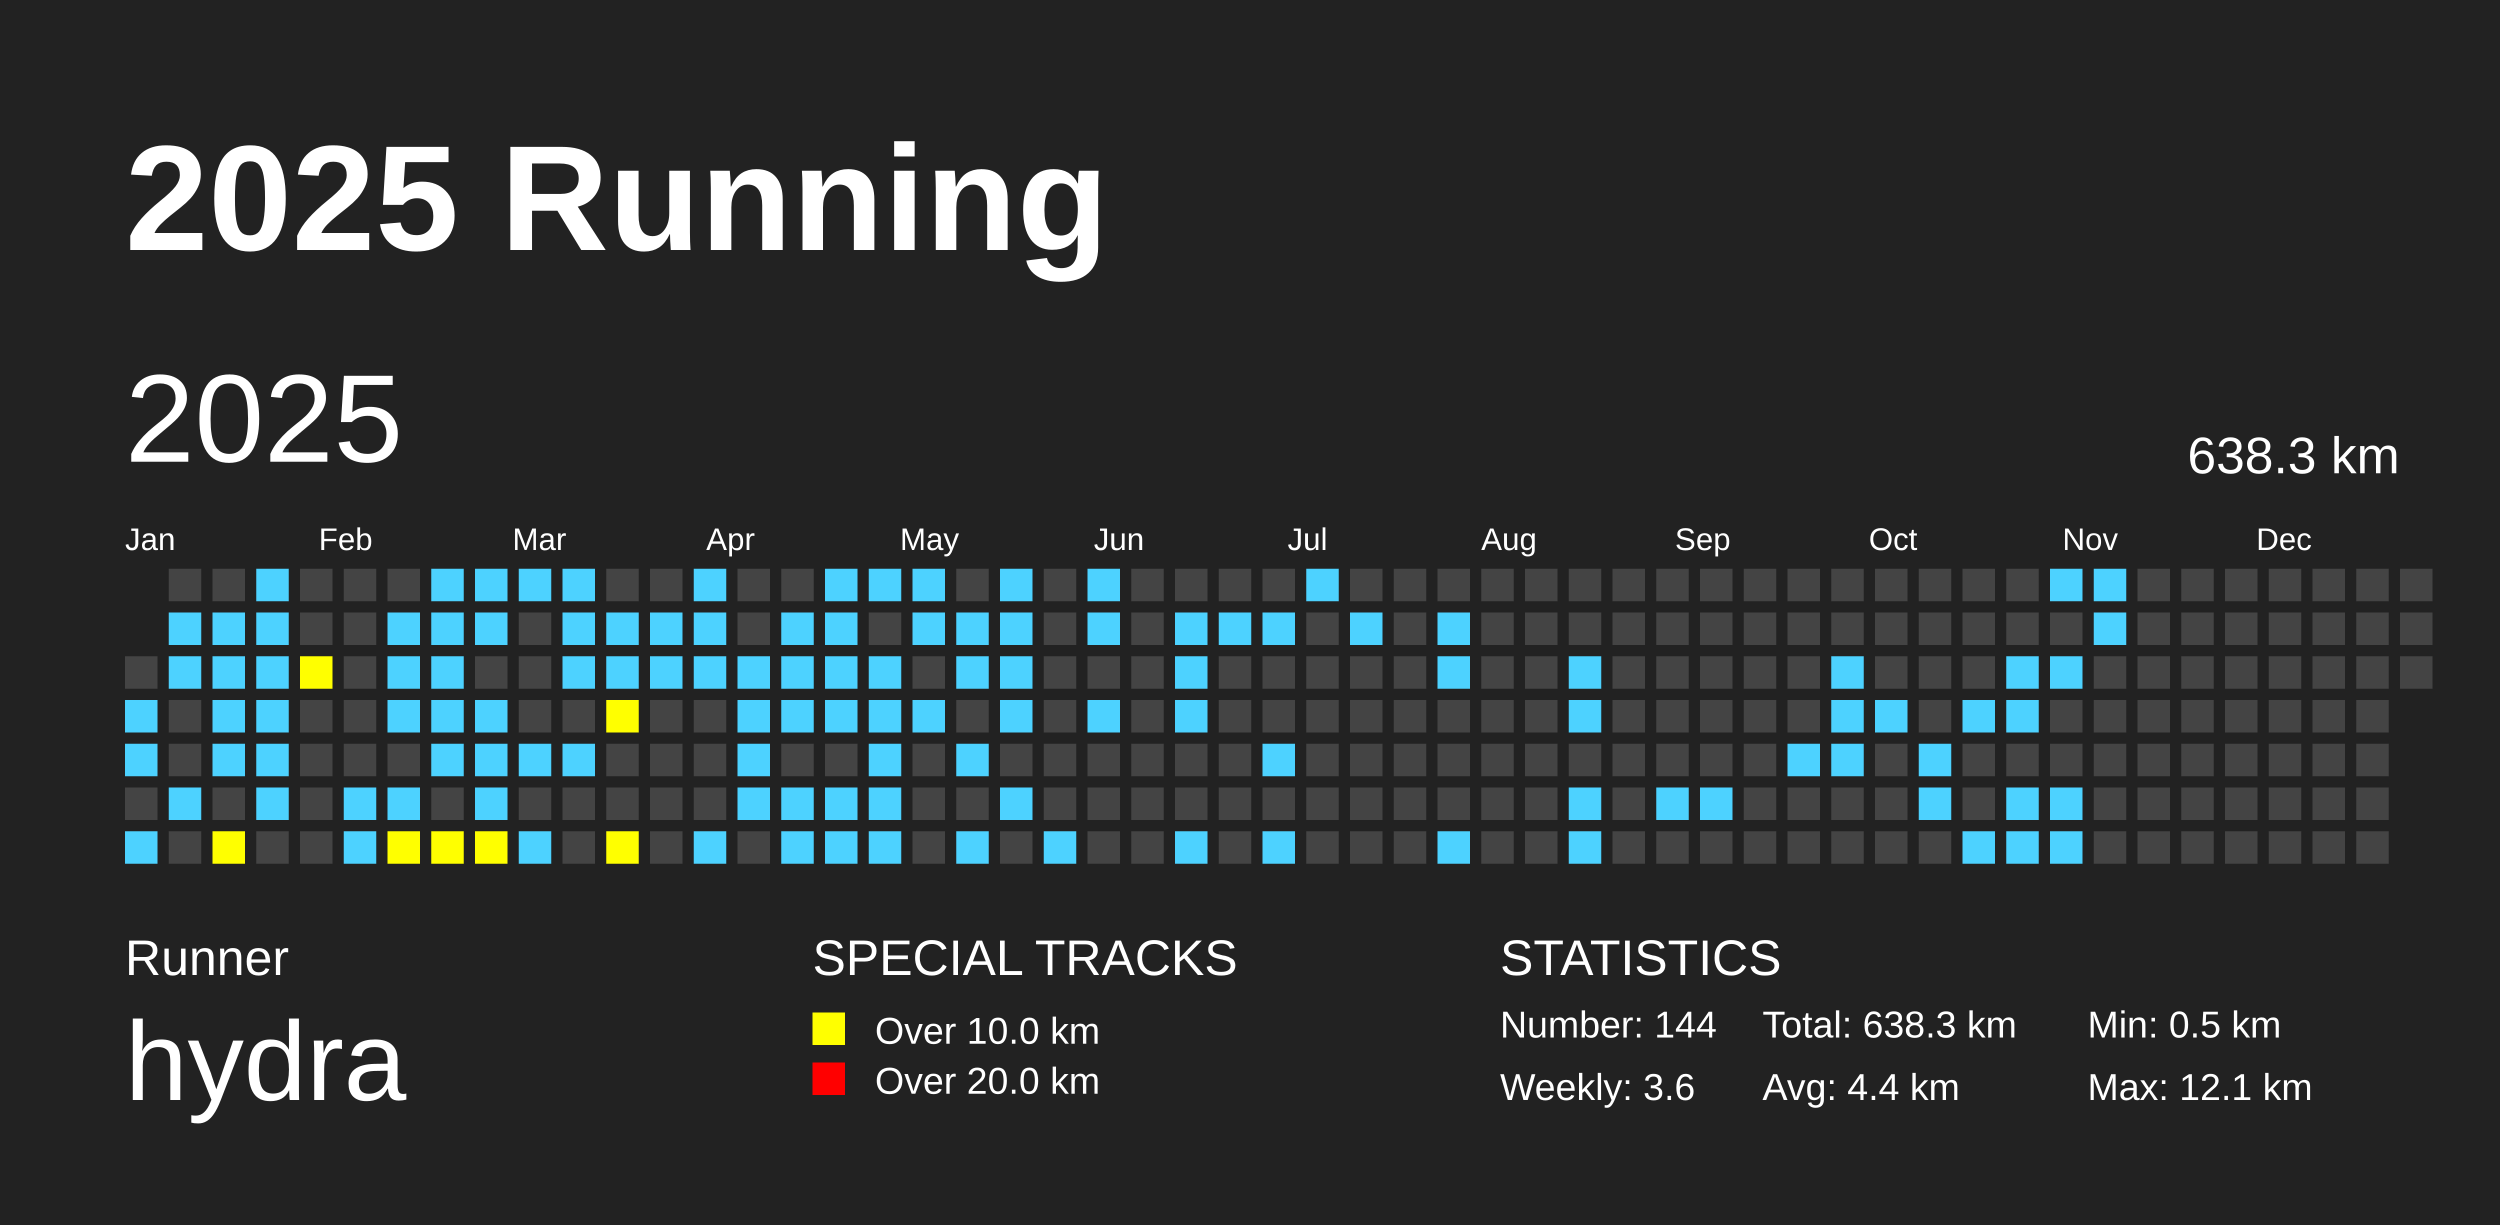
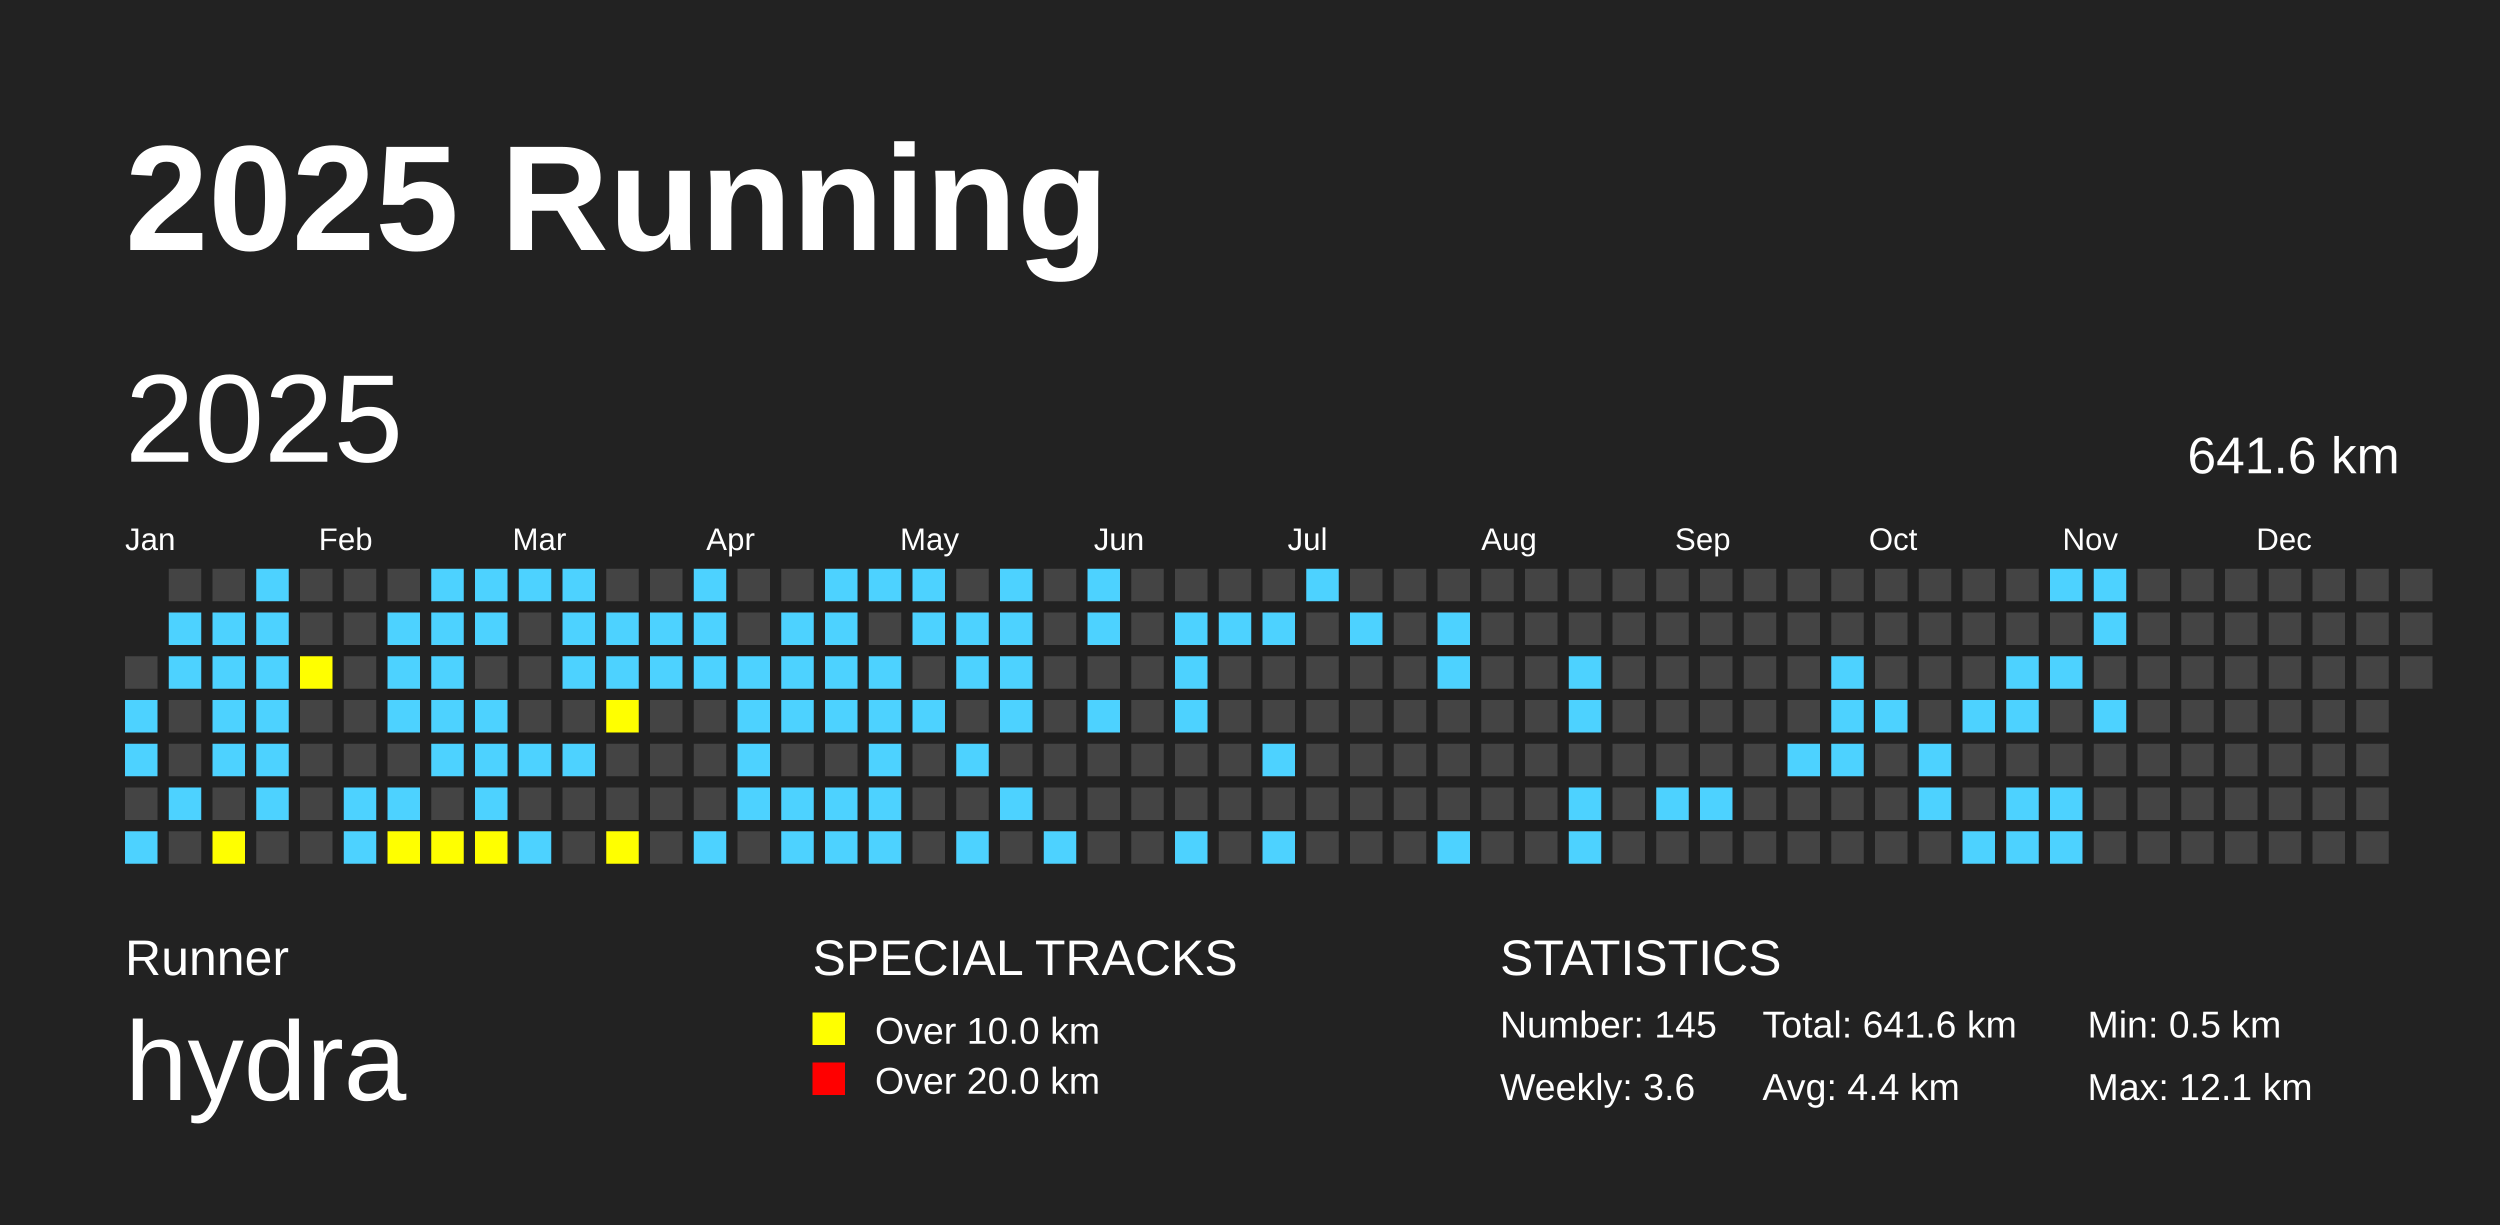
<svg xmlns="http://www.w3.org/2000/svg" baseProfile="full" height="98mm" version="1.1" viewBox="0,0,200,98" width="200mm">
  <defs />
  <rect fill="#222222" height="98" width="200" x="0" y="0" />
  <text fill="#FFFFFF" style="font-size:12px; font-family:Arial; font-weight:bold;" x="10" y="20">2025 Running</text>
  <text fill="#FFFFFF" style="font-size:4px; font-family:Arial" x="10" y="78">Runner</text>
  <text fill="#FFFFFF" style="font-size:9px; font-family:Arial" x="10" y="88">hydra</text>
  <text fill="#FFFFFF" style="font-size:4px; font-family:Arial" x="65" y="78">SPECIAL TRACKS</text>
  <rect fill="yellow" height="2.6" width="2.6" x="65" y="81" />
  <text fill="#FFFFFF" style="font-size:3px; font-family:Arial" x="70" y="83.5">Over 10.0 km</text>
  <rect fill="red" height="2.6" width="2.6" x="65" y="85" />
  <text fill="#FFFFFF" style="font-size:3px; font-family:Arial" x="70" y="87.5">Over 20.0 km</text>
  <text fill="#FFFFFF" style="font-size:4px; font-family:Arial" x="120" y="78">STATISTICS</text>
-   <text fill="#FFFFFF" style="font-size:3px; font-family:Arial" x="120" y="83">Number: 144</text>
+   <text fill="#FFFFFF" style="font-size:3px; font-family:Arial" x="120" y="83">Number: 145</text>
  <text fill="#FFFFFF" style="font-size:3px; font-family:Arial" x="120" y="88">Weekly: 3.6</text>
-   <text fill="#FFFFFF" style="font-size:3px; font-family:Arial" x="141" y="83">Total: 638.3 km</text>
+   <text fill="#FFFFFF" style="font-size:3px; font-family:Arial" x="141" y="83">Total: 641.6 km</text>
  <text fill="#FFFFFF" style="font-size:3px; font-family:Arial" x="141" y="88">Avg: 4.4 km</text>
  <text fill="#FFFFFF" style="font-size:3px; font-family:Arial" x="167" y="83">Min: 0.5 km</text>
  <text fill="#FFFFFF" style="font-size:3px; font-family:Arial" x="167" y="88">Max: 12.1 km</text>
  <text dominant-baseline="hanging" fill="#FFFFFF" style="font-size:10.0px; font-family:Arial;" x="10" y="30">2025</text>
-   <text dominant-baseline="hanging" fill="#FFFFFF" style="font-size:4.125px; font-family:Arial;" x="175" y="35">638.3 km</text>
+   <text dominant-baseline="hanging" fill="#FFFFFF" style="font-size:4.125px; font-family:Arial;" x="175" y="35">641.6 km</text>
  <text fill="#FFFFFF" style="font-size:2.5px; font-family:Arial" x="10.0" y="44">Jan</text>
  <text fill="#FFFFFF" style="font-size:2.5px; font-family:Arial" x="25.5" y="44">Feb</text>
  <text fill="#FFFFFF" style="font-size:2.5px; font-family:Arial" x="41.0" y="44">Mar</text>
  <text fill="#FFFFFF" style="font-size:2.5px; font-family:Arial" x="56.5" y="44">Apr</text>
  <text fill="#FFFFFF" style="font-size:2.5px; font-family:Arial" x="72.0" y="44">May</text>
  <text fill="#FFFFFF" style="font-size:2.5px; font-family:Arial" x="87.5" y="44">Jun</text>
  <text fill="#FFFFFF" style="font-size:2.5px; font-family:Arial" x="103.0" y="44">Jul</text>
  <text fill="#FFFFFF" style="font-size:2.5px; font-family:Arial" x="118.5" y="44">Aug</text>
  <text fill="#FFFFFF" style="font-size:2.5px; font-family:Arial" x="134.0" y="44">Sep</text>
  <text fill="#FFFFFF" style="font-size:2.5px; font-family:Arial" x="149.5" y="44">Oct</text>
  <text fill="#FFFFFF" style="font-size:2.5px; font-family:Arial" x="165.0" y="44">Nov</text>
  <text fill="#FFFFFF" style="font-size:2.5px; font-family:Arial" x="180.5" y="44">Dec</text>
  <rect fill="#444444" height="2.6" width="2.6" x="10.0" y="52.5" />
  <rect fill="#4DD2FF" height="2.6" width="2.6" x="10.0" y="56.0" />
  <rect fill="#4DD2FF" height="2.6" width="2.6" x="10.0" y="59.5" />
  <rect fill="#444444" height="2.6" width="2.6" x="10.0" y="63.0" />
  <rect fill="#4DD2FF" height="2.6" width="2.6" x="10.0" y="66.5" />
  <rect fill="#444444" height="2.6" width="2.6" x="13.5" y="45.5" />
  <rect fill="#4DD2FF" height="2.6" width="2.6" x="13.5" y="49.0" />
  <rect fill="#4DD2FF" height="2.6" width="2.6" x="13.5" y="52.5" />
  <rect fill="#444444" height="2.6" width="2.6" x="13.5" y="56.0" />
  <rect fill="#444444" height="2.6" width="2.6" x="13.5" y="59.5" />
  <rect fill="#4DD2FF" height="2.6" width="2.6" x="13.5" y="63.0" />
  <rect fill="#444444" height="2.6" width="2.6" x="13.5" y="66.5" />
  <rect fill="#444444" height="2.6" width="2.6" x="17.0" y="45.5" />
  <rect fill="#4DD2FF" height="2.6" width="2.6" x="17.0" y="49.0" />
  <rect fill="#4DD2FF" height="2.6" width="2.6" x="17.0" y="52.5" />
  <rect fill="#4DD2FF" height="2.6" width="2.6" x="17.0" y="56.0" />
  <rect fill="#4DD2FF" height="2.6" width="2.6" x="17.0" y="59.5" />
  <rect fill="#444444" height="2.6" width="2.6" x="17.0" y="63.0" />
  <rect fill="yellow" height="2.6" width="2.6" x="17.0" y="66.5" />
  <rect fill="#4DD2FF" height="2.6" width="2.6" x="20.5" y="45.5" />
  <rect fill="#4DD2FF" height="2.6" width="2.6" x="20.5" y="49.0" />
  <rect fill="#4DD2FF" height="2.6" width="2.6" x="20.5" y="52.5" />
  <rect fill="#4DD2FF" height="2.6" width="2.6" x="20.5" y="56.0" />
  <rect fill="#4DD2FF" height="2.6" width="2.6" x="20.5" y="59.5" />
  <rect fill="#4DD2FF" height="2.6" width="2.6" x="20.5" y="63.0" />
  <rect fill="#444444" height="2.6" width="2.6" x="20.5" y="66.5" />
  <rect fill="#444444" height="2.6" width="2.6" x="24.0" y="45.5" />
  <rect fill="#444444" height="2.6" width="2.6" x="24.0" y="49.0" />
  <rect fill="yellow" height="2.6" width="2.6" x="24.0" y="52.5" />
  <rect fill="#444444" height="2.6" width="2.6" x="24.0" y="56.0" />
  <rect fill="#444444" height="2.6" width="2.6" x="24.0" y="59.5" />
  <rect fill="#444444" height="2.6" width="2.6" x="24.0" y="63.0" />
  <rect fill="#444444" height="2.6" width="2.6" x="24.0" y="66.5" />
  <rect fill="#444444" height="2.6" width="2.6" x="27.5" y="45.5" />
  <rect fill="#444444" height="2.6" width="2.6" x="27.5" y="49.0" />
  <rect fill="#444444" height="2.6" width="2.6" x="27.5" y="52.5" />
  <rect fill="#444444" height="2.6" width="2.6" x="27.5" y="56.0" />
  <rect fill="#444444" height="2.6" width="2.6" x="27.5" y="59.5" />
  <rect fill="#4DD2FF" height="2.6" width="2.6" x="27.5" y="63.0" />
  <rect fill="#4DD2FF" height="2.6" width="2.6" x="27.5" y="66.5" />
  <rect fill="#444444" height="2.6" width="2.6" x="31.0" y="45.5" />
  <rect fill="#4DD2FF" height="2.6" width="2.6" x="31.0" y="49.0" />
  <rect fill="#4DD2FF" height="2.6" width="2.6" x="31.0" y="52.5" />
  <rect fill="#4DD2FF" height="2.6" width="2.6" x="31.0" y="56.0" />
  <rect fill="#444444" height="2.6" width="2.6" x="31.0" y="59.5" />
  <rect fill="#4DD2FF" height="2.6" width="2.6" x="31.0" y="63.0" />
  <rect fill="yellow" height="2.6" width="2.6" x="31.0" y="66.5" />
  <rect fill="#4DD2FF" height="2.6" width="2.6" x="34.5" y="45.5" />
  <rect fill="#4DD2FF" height="2.6" width="2.6" x="34.5" y="49.0" />
  <rect fill="#4DD2FF" height="2.6" width="2.6" x="34.5" y="52.5" />
  <rect fill="#4DD2FF" height="2.6" width="2.6" x="34.5" y="56.0" />
  <rect fill="#4DD2FF" height="2.6" width="2.6" x="34.5" y="59.5" />
  <rect fill="#444444" height="2.6" width="2.6" x="34.5" y="63.0" />
  <rect fill="yellow" height="2.6" width="2.6" x="34.5" y="66.5" />
  <rect fill="#4DD2FF" height="2.6" width="2.6" x="38.0" y="45.5" />
  <rect fill="#4DD2FF" height="2.6" width="2.6" x="38.0" y="49.0" />
  <rect fill="#444444" height="2.6" width="2.6" x="38.0" y="52.5" />
  <rect fill="#4DD2FF" height="2.6" width="2.6" x="38.0" y="56.0" />
  <rect fill="#4DD2FF" height="2.6" width="2.6" x="38.0" y="59.5" />
  <rect fill="#4DD2FF" height="2.6" width="2.6" x="38.0" y="63.0" />
  <rect fill="yellow" height="2.6" width="2.6" x="38.0" y="66.5" />
  <rect fill="#4DD2FF" height="2.6" width="2.6" x="41.5" y="45.5" />
  <rect fill="#444444" height="2.6" width="2.6" x="41.5" y="49.0" />
  <rect fill="#444444" height="2.6" width="2.6" x="41.5" y="52.5" />
  <rect fill="#444444" height="2.6" width="2.6" x="41.5" y="56.0" />
  <rect fill="#4DD2FF" height="2.6" width="2.6" x="41.5" y="59.5" />
  <rect fill="#444444" height="2.6" width="2.6" x="41.5" y="63.0" />
  <rect fill="#4DD2FF" height="2.6" width="2.6" x="41.5" y="66.5" />
  <rect fill="#4DD2FF" height="2.6" width="2.6" x="45.0" y="45.5" />
  <rect fill="#4DD2FF" height="2.6" width="2.6" x="45.0" y="49.0" />
  <rect fill="#4DD2FF" height="2.6" width="2.6" x="45.0" y="52.5" />
  <rect fill="#444444" height="2.6" width="2.6" x="45.0" y="56.0" />
  <rect fill="#4DD2FF" height="2.6" width="2.6" x="45.0" y="59.5" />
  <rect fill="#444444" height="2.6" width="2.6" x="45.0" y="63.0" />
  <rect fill="#444444" height="2.6" width="2.6" x="45.0" y="66.5" />
  <rect fill="#444444" height="2.6" width="2.6" x="48.5" y="45.5" />
  <rect fill="#4DD2FF" height="2.6" width="2.6" x="48.5" y="49.0" />
  <rect fill="#4DD2FF" height="2.6" width="2.6" x="48.5" y="52.5" />
  <rect fill="yellow" height="2.6" width="2.6" x="48.5" y="56.0" />
  <rect fill="#444444" height="2.6" width="2.6" x="48.5" y="59.5" />
  <rect fill="#444444" height="2.6" width="2.6" x="48.5" y="63.0" />
  <rect fill="yellow" height="2.6" width="2.6" x="48.5" y="66.5" />
  <rect fill="#444444" height="2.6" width="2.6" x="52.0" y="45.5" />
  <rect fill="#4DD2FF" height="2.6" width="2.6" x="52.0" y="49.0" />
  <rect fill="#4DD2FF" height="2.6" width="2.6" x="52.0" y="52.5" />
  <rect fill="#444444" height="2.6" width="2.6" x="52.0" y="56.0" />
  <rect fill="#444444" height="2.6" width="2.6" x="52.0" y="59.5" />
  <rect fill="#444444" height="2.6" width="2.6" x="52.0" y="63.0" />
  <rect fill="#444444" height="2.6" width="2.6" x="52.0" y="66.5" />
  <rect fill="#4DD2FF" height="2.6" width="2.6" x="55.5" y="45.5" />
  <rect fill="#4DD2FF" height="2.6" width="2.6" x="55.5" y="49.0" />
  <rect fill="#4DD2FF" height="2.6" width="2.6" x="55.5" y="52.5" />
  <rect fill="#444444" height="2.6" width="2.6" x="55.5" y="56.0" />
  <rect fill="#444444" height="2.6" width="2.6" x="55.5" y="59.5" />
  <rect fill="#444444" height="2.6" width="2.6" x="55.5" y="63.0" />
  <rect fill="#4DD2FF" height="2.6" width="2.6" x="55.5" y="66.5" />
  <rect fill="#444444" height="2.6" width="2.6" x="59.0" y="45.5" />
  <rect fill="#444444" height="2.6" width="2.6" x="59.0" y="49.0" />
  <rect fill="#4DD2FF" height="2.6" width="2.6" x="59.0" y="52.5" />
  <rect fill="#4DD2FF" height="2.6" width="2.6" x="59.0" y="56.0" />
  <rect fill="#4DD2FF" height="2.6" width="2.6" x="59.0" y="59.5" />
  <rect fill="#4DD2FF" height="2.6" width="2.6" x="59.0" y="63.0" />
  <rect fill="#444444" height="2.6" width="2.6" x="59.0" y="66.5" />
  <rect fill="#444444" height="2.6" width="2.6" x="62.5" y="45.5" />
  <rect fill="#4DD2FF" height="2.6" width="2.6" x="62.5" y="49.0" />
  <rect fill="#4DD2FF" height="2.6" width="2.6" x="62.5" y="52.5" />
  <rect fill="#4DD2FF" height="2.6" width="2.6" x="62.5" y="56.0" />
  <rect fill="#444444" height="2.6" width="2.6" x="62.5" y="59.5" />
  <rect fill="#4DD2FF" height="2.6" width="2.6" x="62.5" y="63.0" />
  <rect fill="#4DD2FF" height="2.6" width="2.6" x="62.5" y="66.5" />
  <rect fill="#4DD2FF" height="2.6" width="2.6" x="66.0" y="45.5" />
  <rect fill="#4DD2FF" height="2.6" width="2.6" x="66.0" y="49.0" />
  <rect fill="#4DD2FF" height="2.6" width="2.6" x="66.0" y="52.5" />
  <rect fill="#4DD2FF" height="2.6" width="2.6" x="66.0" y="56.0" />
  <rect fill="#444444" height="2.6" width="2.6" x="66.0" y="59.5" />
  <rect fill="#4DD2FF" height="2.6" width="2.6" x="66.0" y="63.0" />
  <rect fill="#4DD2FF" height="2.6" width="2.6" x="66.0" y="66.5" />
  <rect fill="#4DD2FF" height="2.6" width="2.6" x="69.5" y="45.5" />
  <rect fill="#444444" height="2.6" width="2.6" x="69.5" y="49.0" />
  <rect fill="#4DD2FF" height="2.6" width="2.6" x="69.5" y="52.5" />
  <rect fill="#4DD2FF" height="2.6" width="2.6" x="69.5" y="56.0" />
  <rect fill="#4DD2FF" height="2.6" width="2.6" x="69.5" y="59.5" />
  <rect fill="#4DD2FF" height="2.6" width="2.6" x="69.5" y="63.0" />
  <rect fill="#4DD2FF" height="2.6" width="2.6" x="69.5" y="66.5" />
  <rect fill="#4DD2FF" height="2.6" width="2.6" x="73.0" y="45.5" />
  <rect fill="#4DD2FF" height="2.6" width="2.6" x="73.0" y="49.0" />
  <rect fill="#444444" height="2.6" width="2.6" x="73.0" y="52.5" />
  <rect fill="#4DD2FF" height="2.6" width="2.6" x="73.0" y="56.0" />
  <rect fill="#444444" height="2.6" width="2.6" x="73.0" y="59.5" />
  <rect fill="#444444" height="2.6" width="2.6" x="73.0" y="63.0" />
  <rect fill="#444444" height="2.6" width="2.6" x="73.0" y="66.5" />
  <rect fill="#444444" height="2.6" width="2.6" x="76.5" y="45.5" />
  <rect fill="#4DD2FF" height="2.6" width="2.6" x="76.5" y="49.0" />
  <rect fill="#4DD2FF" height="2.6" width="2.6" x="76.5" y="52.5" />
  <rect fill="#444444" height="2.6" width="2.6" x="76.5" y="56.0" />
  <rect fill="#4DD2FF" height="2.6" width="2.6" x="76.5" y="59.5" />
  <rect fill="#444444" height="2.6" width="2.6" x="76.5" y="63.0" />
  <rect fill="#4DD2FF" height="2.6" width="2.6" x="76.5" y="66.5" />
  <rect fill="#4DD2FF" height="2.6" width="2.6" x="80.0" y="45.5" />
  <rect fill="#4DD2FF" height="2.6" width="2.6" x="80.0" y="49.0" />
  <rect fill="#4DD2FF" height="2.6" width="2.6" x="80.0" y="52.5" />
  <rect fill="#4DD2FF" height="2.6" width="2.6" x="80.0" y="56.0" />
  <rect fill="#444444" height="2.6" width="2.6" x="80.0" y="59.5" />
  <rect fill="#4DD2FF" height="2.6" width="2.6" x="80.0" y="63.0" />
  <rect fill="#444444" height="2.6" width="2.6" x="80.0" y="66.5" />
  <rect fill="#444444" height="2.6" width="2.6" x="83.5" y="45.5" />
  <rect fill="#444444" height="2.6" width="2.6" x="83.5" y="49.0" />
  <rect fill="#444444" height="2.6" width="2.6" x="83.5" y="52.5" />
  <rect fill="#444444" height="2.6" width="2.6" x="83.5" y="56.0" />
  <rect fill="#444444" height="2.6" width="2.6" x="83.5" y="59.5" />
  <rect fill="#444444" height="2.6" width="2.6" x="83.5" y="63.0" />
  <rect fill="#4DD2FF" height="2.6" width="2.6" x="83.5" y="66.5" />
  <rect fill="#4DD2FF" height="2.6" width="2.6" x="87.0" y="45.5" />
  <rect fill="#4DD2FF" height="2.6" width="2.6" x="87.0" y="49.0" />
  <rect fill="#444444" height="2.6" width="2.6" x="87.0" y="52.5" />
  <rect fill="#4DD2FF" height="2.6" width="2.6" x="87.0" y="56.0" />
  <rect fill="#444444" height="2.6" width="2.6" x="87.0" y="59.5" />
  <rect fill="#444444" height="2.6" width="2.6" x="87.0" y="63.0" />
  <rect fill="#444444" height="2.6" width="2.6" x="87.0" y="66.5" />
  <rect fill="#444444" height="2.6" width="2.6" x="90.5" y="45.5" />
  <rect fill="#444444" height="2.6" width="2.6" x="90.5" y="49.0" />
  <rect fill="#444444" height="2.6" width="2.6" x="90.5" y="52.5" />
  <rect fill="#444444" height="2.6" width="2.6" x="90.5" y="56.0" />
  <rect fill="#444444" height="2.6" width="2.6" x="90.5" y="59.5" />
  <rect fill="#444444" height="2.6" width="2.6" x="90.5" y="63.0" />
  <rect fill="#444444" height="2.6" width="2.6" x="90.5" y="66.5" />
  <rect fill="#444444" height="2.6" width="2.6" x="94.0" y="45.5" />
  <rect fill="#4DD2FF" height="2.6" width="2.6" x="94.0" y="49.0" />
  <rect fill="#4DD2FF" height="2.6" width="2.6" x="94.0" y="52.5" />
  <rect fill="#4DD2FF" height="2.6" width="2.6" x="94.0" y="56.0" />
  <rect fill="#444444" height="2.6" width="2.6" x="94.0" y="59.5" />
  <rect fill="#444444" height="2.6" width="2.6" x="94.0" y="63.0" />
  <rect fill="#4DD2FF" height="2.6" width="2.6" x="94.0" y="66.5" />
  <rect fill="#444444" height="2.6" width="2.6" x="97.5" y="45.5" />
  <rect fill="#4DD2FF" height="2.6" width="2.6" x="97.5" y="49.0" />
  <rect fill="#444444" height="2.6" width="2.6" x="97.5" y="52.5" />
  <rect fill="#444444" height="2.6" width="2.6" x="97.5" y="56.0" />
  <rect fill="#444444" height="2.6" width="2.6" x="97.5" y="59.5" />
  <rect fill="#444444" height="2.6" width="2.6" x="97.5" y="63.0" />
  <rect fill="#444444" height="2.6" width="2.6" x="97.5" y="66.5" />
  <rect fill="#444444" height="2.6" width="2.6" x="101.0" y="45.5" />
  <rect fill="#4DD2FF" height="2.6" width="2.6" x="101.0" y="49.0" />
  <rect fill="#444444" height="2.6" width="2.6" x="101.0" y="52.5" />
  <rect fill="#444444" height="2.6" width="2.6" x="101.0" y="56.0" />
  <rect fill="#4DD2FF" height="2.6" width="2.6" x="101.0" y="59.5" />
  <rect fill="#444444" height="2.6" width="2.6" x="101.0" y="63.0" />
  <rect fill="#4DD2FF" height="2.6" width="2.6" x="101.0" y="66.5" />
  <rect fill="#4DD2FF" height="2.6" width="2.6" x="104.5" y="45.5" />
  <rect fill="#444444" height="2.6" width="2.6" x="104.5" y="49.0" />
  <rect fill="#444444" height="2.6" width="2.6" x="104.5" y="52.5" />
  <rect fill="#444444" height="2.6" width="2.6" x="104.5" y="56.0" />
  <rect fill="#444444" height="2.6" width="2.6" x="104.5" y="59.5" />
  <rect fill="#444444" height="2.6" width="2.6" x="104.5" y="63.0" />
  <rect fill="#444444" height="2.6" width="2.6" x="104.5" y="66.5" />
  <rect fill="#444444" height="2.6" width="2.6" x="108.0" y="45.5" />
  <rect fill="#4DD2FF" height="2.6" width="2.6" x="108.0" y="49.0" />
  <rect fill="#444444" height="2.6" width="2.6" x="108.0" y="52.5" />
  <rect fill="#444444" height="2.6" width="2.6" x="108.0" y="56.0" />
  <rect fill="#444444" height="2.6" width="2.6" x="108.0" y="59.5" />
  <rect fill="#444444" height="2.6" width="2.6" x="108.0" y="63.0" />
  <rect fill="#444444" height="2.6" width="2.6" x="108.0" y="66.5" />
  <rect fill="#444444" height="2.6" width="2.6" x="111.5" y="45.5" />
  <rect fill="#444444" height="2.6" width="2.6" x="111.5" y="49.0" />
  <rect fill="#444444" height="2.6" width="2.6" x="111.5" y="52.5" />
  <rect fill="#444444" height="2.6" width="2.6" x="111.5" y="56.0" />
  <rect fill="#444444" height="2.6" width="2.6" x="111.5" y="59.5" />
  <rect fill="#444444" height="2.6" width="2.6" x="111.5" y="63.0" />
  <rect fill="#444444" height="2.6" width="2.6" x="111.5" y="66.5" />
  <rect fill="#444444" height="2.6" width="2.6" x="115.0" y="45.5" />
  <rect fill="#4DD2FF" height="2.6" width="2.6" x="115.0" y="49.0" />
  <rect fill="#4DD2FF" height="2.6" width="2.6" x="115.0" y="52.5" />
  <rect fill="#444444" height="2.6" width="2.6" x="115.0" y="56.0" />
  <rect fill="#444444" height="2.6" width="2.6" x="115.0" y="59.5" />
  <rect fill="#444444" height="2.6" width="2.6" x="115.0" y="63.0" />
  <rect fill="#4DD2FF" height="2.6" width="2.6" x="115.0" y="66.5" />
  <rect fill="#444444" height="2.6" width="2.6" x="118.5" y="45.5" />
  <rect fill="#444444" height="2.6" width="2.6" x="118.5" y="49.0" />
  <rect fill="#444444" height="2.6" width="2.6" x="118.5" y="52.5" />
  <rect fill="#444444" height="2.6" width="2.6" x="118.5" y="56.0" />
  <rect fill="#444444" height="2.6" width="2.6" x="118.5" y="59.5" />
  <rect fill="#444444" height="2.6" width="2.6" x="118.5" y="63.0" />
  <rect fill="#444444" height="2.6" width="2.6" x="118.5" y="66.5" />
  <rect fill="#444444" height="2.6" width="2.6" x="122.0" y="45.5" />
  <rect fill="#444444" height="2.6" width="2.6" x="122.0" y="49.0" />
  <rect fill="#444444" height="2.6" width="2.6" x="122.0" y="52.5" />
  <rect fill="#444444" height="2.6" width="2.6" x="122.0" y="56.0" />
  <rect fill="#444444" height="2.6" width="2.6" x="122.0" y="59.5" />
  <rect fill="#444444" height="2.6" width="2.6" x="122.0" y="63.0" />
  <rect fill="#444444" height="2.6" width="2.6" x="122.0" y="66.5" />
  <rect fill="#444444" height="2.6" width="2.6" x="125.5" y="45.5" />
  <rect fill="#444444" height="2.6" width="2.6" x="125.5" y="49.0" />
  <rect fill="#4DD2FF" height="2.6" width="2.6" x="125.5" y="52.5" />
  <rect fill="#4DD2FF" height="2.6" width="2.6" x="125.5" y="56.0" />
  <rect fill="#444444" height="2.6" width="2.6" x="125.5" y="59.5" />
  <rect fill="#4DD2FF" height="2.6" width="2.6" x="125.5" y="63.0" />
  <rect fill="#4DD2FF" height="2.6" width="2.6" x="125.5" y="66.5" />
  <rect fill="#444444" height="2.6" width="2.6" x="129.0" y="45.5" />
  <rect fill="#444444" height="2.6" width="2.6" x="129.0" y="49.0" />
  <rect fill="#444444" height="2.6" width="2.6" x="129.0" y="52.5" />
  <rect fill="#444444" height="2.6" width="2.6" x="129.0" y="56.0" />
  <rect fill="#444444" height="2.6" width="2.6" x="129.0" y="59.5" />
  <rect fill="#444444" height="2.6" width="2.6" x="129.0" y="63.0" />
  <rect fill="#444444" height="2.6" width="2.6" x="129.0" y="66.5" />
  <rect fill="#444444" height="2.6" width="2.6" x="132.5" y="45.5" />
  <rect fill="#444444" height="2.6" width="2.6" x="132.5" y="49.0" />
  <rect fill="#444444" height="2.6" width="2.6" x="132.5" y="52.5" />
  <rect fill="#444444" height="2.6" width="2.6" x="132.5" y="56.0" />
  <rect fill="#444444" height="2.6" width="2.6" x="132.5" y="59.5" />
  <rect fill="#4DD2FF" height="2.6" width="2.6" x="132.5" y="63.0" />
  <rect fill="#444444" height="2.6" width="2.6" x="132.5" y="66.5" />
  <rect fill="#444444" height="2.6" width="2.6" x="136.0" y="45.5" />
  <rect fill="#444444" height="2.6" width="2.6" x="136.0" y="49.0" />
  <rect fill="#444444" height="2.6" width="2.6" x="136.0" y="52.5" />
  <rect fill="#444444" height="2.6" width="2.6" x="136.0" y="56.0" />
  <rect fill="#444444" height="2.6" width="2.6" x="136.0" y="59.5" />
  <rect fill="#4DD2FF" height="2.6" width="2.6" x="136.0" y="63.0" />
  <rect fill="#444444" height="2.6" width="2.6" x="136.0" y="66.5" />
  <rect fill="#444444" height="2.6" width="2.6" x="139.5" y="45.5" />
  <rect fill="#444444" height="2.6" width="2.6" x="139.5" y="49.0" />
  <rect fill="#444444" height="2.6" width="2.6" x="139.5" y="52.5" />
  <rect fill="#444444" height="2.6" width="2.6" x="139.5" y="56.0" />
  <rect fill="#444444" height="2.6" width="2.6" x="139.5" y="59.5" />
  <rect fill="#444444" height="2.6" width="2.6" x="139.5" y="63.0" />
  <rect fill="#444444" height="2.6" width="2.6" x="139.5" y="66.5" />
  <rect fill="#444444" height="2.6" width="2.6" x="143.0" y="45.5" />
  <rect fill="#444444" height="2.6" width="2.6" x="143.0" y="49.0" />
  <rect fill="#444444" height="2.6" width="2.6" x="143.0" y="52.5" />
  <rect fill="#444444" height="2.6" width="2.6" x="143.0" y="56.0" />
  <rect fill="#4DD2FF" height="2.6" width="2.6" x="143.0" y="59.5" />
  <rect fill="#444444" height="2.6" width="2.6" x="143.0" y="63.0" />
  <rect fill="#444444" height="2.6" width="2.6" x="143.0" y="66.5" />
  <rect fill="#444444" height="2.6" width="2.6" x="146.5" y="45.5" />
  <rect fill="#444444" height="2.6" width="2.6" x="146.5" y="49.0" />
  <rect fill="#4DD2FF" height="2.6" width="2.6" x="146.5" y="52.5" />
  <rect fill="#4DD2FF" height="2.6" width="2.6" x="146.5" y="56.0" />
  <rect fill="#4DD2FF" height="2.6" width="2.6" x="146.5" y="59.5" />
  <rect fill="#444444" height="2.6" width="2.6" x="146.5" y="63.0" />
  <rect fill="#444444" height="2.6" width="2.6" x="146.5" y="66.5" />
  <rect fill="#444444" height="2.6" width="2.6" x="150.0" y="45.5" />
  <rect fill="#444444" height="2.6" width="2.6" x="150.0" y="49.0" />
  <rect fill="#444444" height="2.6" width="2.6" x="150.0" y="52.5" />
  <rect fill="#4DD2FF" height="2.6" width="2.6" x="150.0" y="56.0" />
  <rect fill="#444444" height="2.6" width="2.6" x="150.0" y="59.5" />
  <rect fill="#444444" height="2.6" width="2.6" x="150.0" y="63.0" />
  <rect fill="#444444" height="2.6" width="2.6" x="150.0" y="66.5" />
  <rect fill="#444444" height="2.6" width="2.6" x="153.5" y="45.5" />
  <rect fill="#444444" height="2.6" width="2.6" x="153.5" y="49.0" />
  <rect fill="#444444" height="2.6" width="2.6" x="153.5" y="52.5" />
  <rect fill="#444444" height="2.6" width="2.6" x="153.5" y="56.0" />
  <rect fill="#4DD2FF" height="2.6" width="2.6" x="153.5" y="59.5" />
  <rect fill="#4DD2FF" height="2.6" width="2.6" x="153.5" y="63.0" />
  <rect fill="#444444" height="2.6" width="2.6" x="153.5" y="66.5" />
  <rect fill="#444444" height="2.6" width="2.6" x="157.0" y="45.5" />
  <rect fill="#444444" height="2.6" width="2.6" x="157.0" y="49.0" />
  <rect fill="#444444" height="2.6" width="2.6" x="157.0" y="52.5" />
  <rect fill="#4DD2FF" height="2.6" width="2.6" x="157.0" y="56.0" />
  <rect fill="#444444" height="2.6" width="2.6" x="157.0" y="59.5" />
  <rect fill="#444444" height="2.6" width="2.6" x="157.0" y="63.0" />
  <rect fill="#4DD2FF" height="2.6" width="2.6" x="157.0" y="66.5" />
  <rect fill="#444444" height="2.6" width="2.6" x="160.5" y="45.5" />
  <rect fill="#444444" height="2.6" width="2.6" x="160.5" y="49.0" />
  <rect fill="#4DD2FF" height="2.6" width="2.6" x="160.5" y="52.5" />
  <rect fill="#4DD2FF" height="2.6" width="2.6" x="160.5" y="56.0" />
  <rect fill="#444444" height="2.6" width="2.6" x="160.5" y="59.5" />
  <rect fill="#4DD2FF" height="2.6" width="2.6" x="160.5" y="63.0" />
  <rect fill="#4DD2FF" height="2.6" width="2.6" x="160.5" y="66.5" />
  <rect fill="#4DD2FF" height="2.6" width="2.6" x="164.0" y="45.5" />
  <rect fill="#444444" height="2.6" width="2.6" x="164.0" y="49.0" />
  <rect fill="#4DD2FF" height="2.6" width="2.6" x="164.0" y="52.5" />
  <rect fill="#444444" height="2.6" width="2.6" x="164.0" y="56.0" />
  <rect fill="#444444" height="2.6" width="2.6" x="164.0" y="59.5" />
  <rect fill="#4DD2FF" height="2.6" width="2.6" x="164.0" y="63.0" />
  <rect fill="#4DD2FF" height="2.6" width="2.6" x="164.0" y="66.5" />
  <rect fill="#4DD2FF" height="2.6" width="2.6" x="167.5" y="45.5" />
  <rect fill="#4DD2FF" height="2.6" width="2.6" x="167.5" y="49.0" />
  <rect fill="#444444" height="2.6" width="2.6" x="167.5" y="52.5" />
-   <rect fill="#444444" height="2.6" width="2.6" x="167.5" y="56.0" />
+   <rect fill="#4DD2FF" height="2.6" width="2.6" x="167.5" y="56.0" />
  <rect fill="#444444" height="2.6" width="2.6" x="167.5" y="59.5" />
  <rect fill="#444444" height="2.6" width="2.6" x="167.5" y="63.0" />
  <rect fill="#444444" height="2.6" width="2.6" x="167.5" y="66.5" />
  <rect fill="#444444" height="2.6" width="2.6" x="171.0" y="45.5" />
  <rect fill="#444444" height="2.6" width="2.6" x="171.0" y="49.0" />
  <rect fill="#444444" height="2.6" width="2.6" x="171.0" y="52.5" />
  <rect fill="#444444" height="2.6" width="2.6" x="171.0" y="56.0" />
  <rect fill="#444444" height="2.6" width="2.6" x="171.0" y="59.5" />
  <rect fill="#444444" height="2.6" width="2.6" x="171.0" y="63.0" />
  <rect fill="#444444" height="2.6" width="2.6" x="171.0" y="66.5" />
  <rect fill="#444444" height="2.6" width="2.6" x="174.5" y="45.5" />
  <rect fill="#444444" height="2.6" width="2.6" x="174.5" y="49.0" />
  <rect fill="#444444" height="2.6" width="2.6" x="174.5" y="52.5" />
  <rect fill="#444444" height="2.6" width="2.6" x="174.5" y="56.0" />
  <rect fill="#444444" height="2.6" width="2.6" x="174.5" y="59.5" />
  <rect fill="#444444" height="2.6" width="2.6" x="174.5" y="63.0" />
  <rect fill="#444444" height="2.6" width="2.6" x="174.5" y="66.5" />
  <rect fill="#444444" height="2.6" width="2.6" x="178.0" y="45.5" />
  <rect fill="#444444" height="2.6" width="2.6" x="178.0" y="49.0" />
  <rect fill="#444444" height="2.6" width="2.6" x="178.0" y="52.5" />
  <rect fill="#444444" height="2.6" width="2.6" x="178.0" y="56.0" />
  <rect fill="#444444" height="2.6" width="2.6" x="178.0" y="59.5" />
  <rect fill="#444444" height="2.6" width="2.6" x="178.0" y="63.0" />
  <rect fill="#444444" height="2.6" width="2.6" x="178.0" y="66.5" />
  <rect fill="#444444" height="2.6" width="2.6" x="181.5" y="45.5" />
  <rect fill="#444444" height="2.6" width="2.6" x="181.5" y="49.0" />
  <rect fill="#444444" height="2.6" width="2.6" x="181.5" y="52.5" />
  <rect fill="#444444" height="2.6" width="2.6" x="181.5" y="56.0" />
  <rect fill="#444444" height="2.6" width="2.6" x="181.5" y="59.5" />
  <rect fill="#444444" height="2.6" width="2.6" x="181.5" y="63.0" />
  <rect fill="#444444" height="2.6" width="2.6" x="181.5" y="66.5" />
  <rect fill="#444444" height="2.6" width="2.6" x="185.0" y="45.5" />
  <rect fill="#444444" height="2.6" width="2.6" x="185.0" y="49.0" />
  <rect fill="#444444" height="2.6" width="2.6" x="185.0" y="52.5" />
  <rect fill="#444444" height="2.6" width="2.6" x="185.0" y="56.0" />
  <rect fill="#444444" height="2.6" width="2.6" x="185.0" y="59.5" />
  <rect fill="#444444" height="2.6" width="2.6" x="185.0" y="63.0" />
  <rect fill="#444444" height="2.6" width="2.6" x="185.0" y="66.5" />
  <rect fill="#444444" height="2.6" width="2.6" x="188.5" y="45.5" />
  <rect fill="#444444" height="2.6" width="2.6" x="188.5" y="49.0" />
  <rect fill="#444444" height="2.6" width="2.6" x="188.5" y="52.5" />
  <rect fill="#444444" height="2.6" width="2.6" x="188.5" y="56.0" />
  <rect fill="#444444" height="2.6" width="2.6" x="188.5" y="59.5" />
  <rect fill="#444444" height="2.6" width="2.6" x="188.5" y="63.0" />
  <rect fill="#444444" height="2.6" width="2.6" x="188.5" y="66.5" />
  <rect fill="#444444" height="2.6" width="2.6" x="192.0" y="45.5" />
  <rect fill="#444444" height="2.6" width="2.6" x="192.0" y="49.0" />
  <rect fill="#444444" height="2.6" width="2.6" x="192.0" y="52.5" />
</svg>
